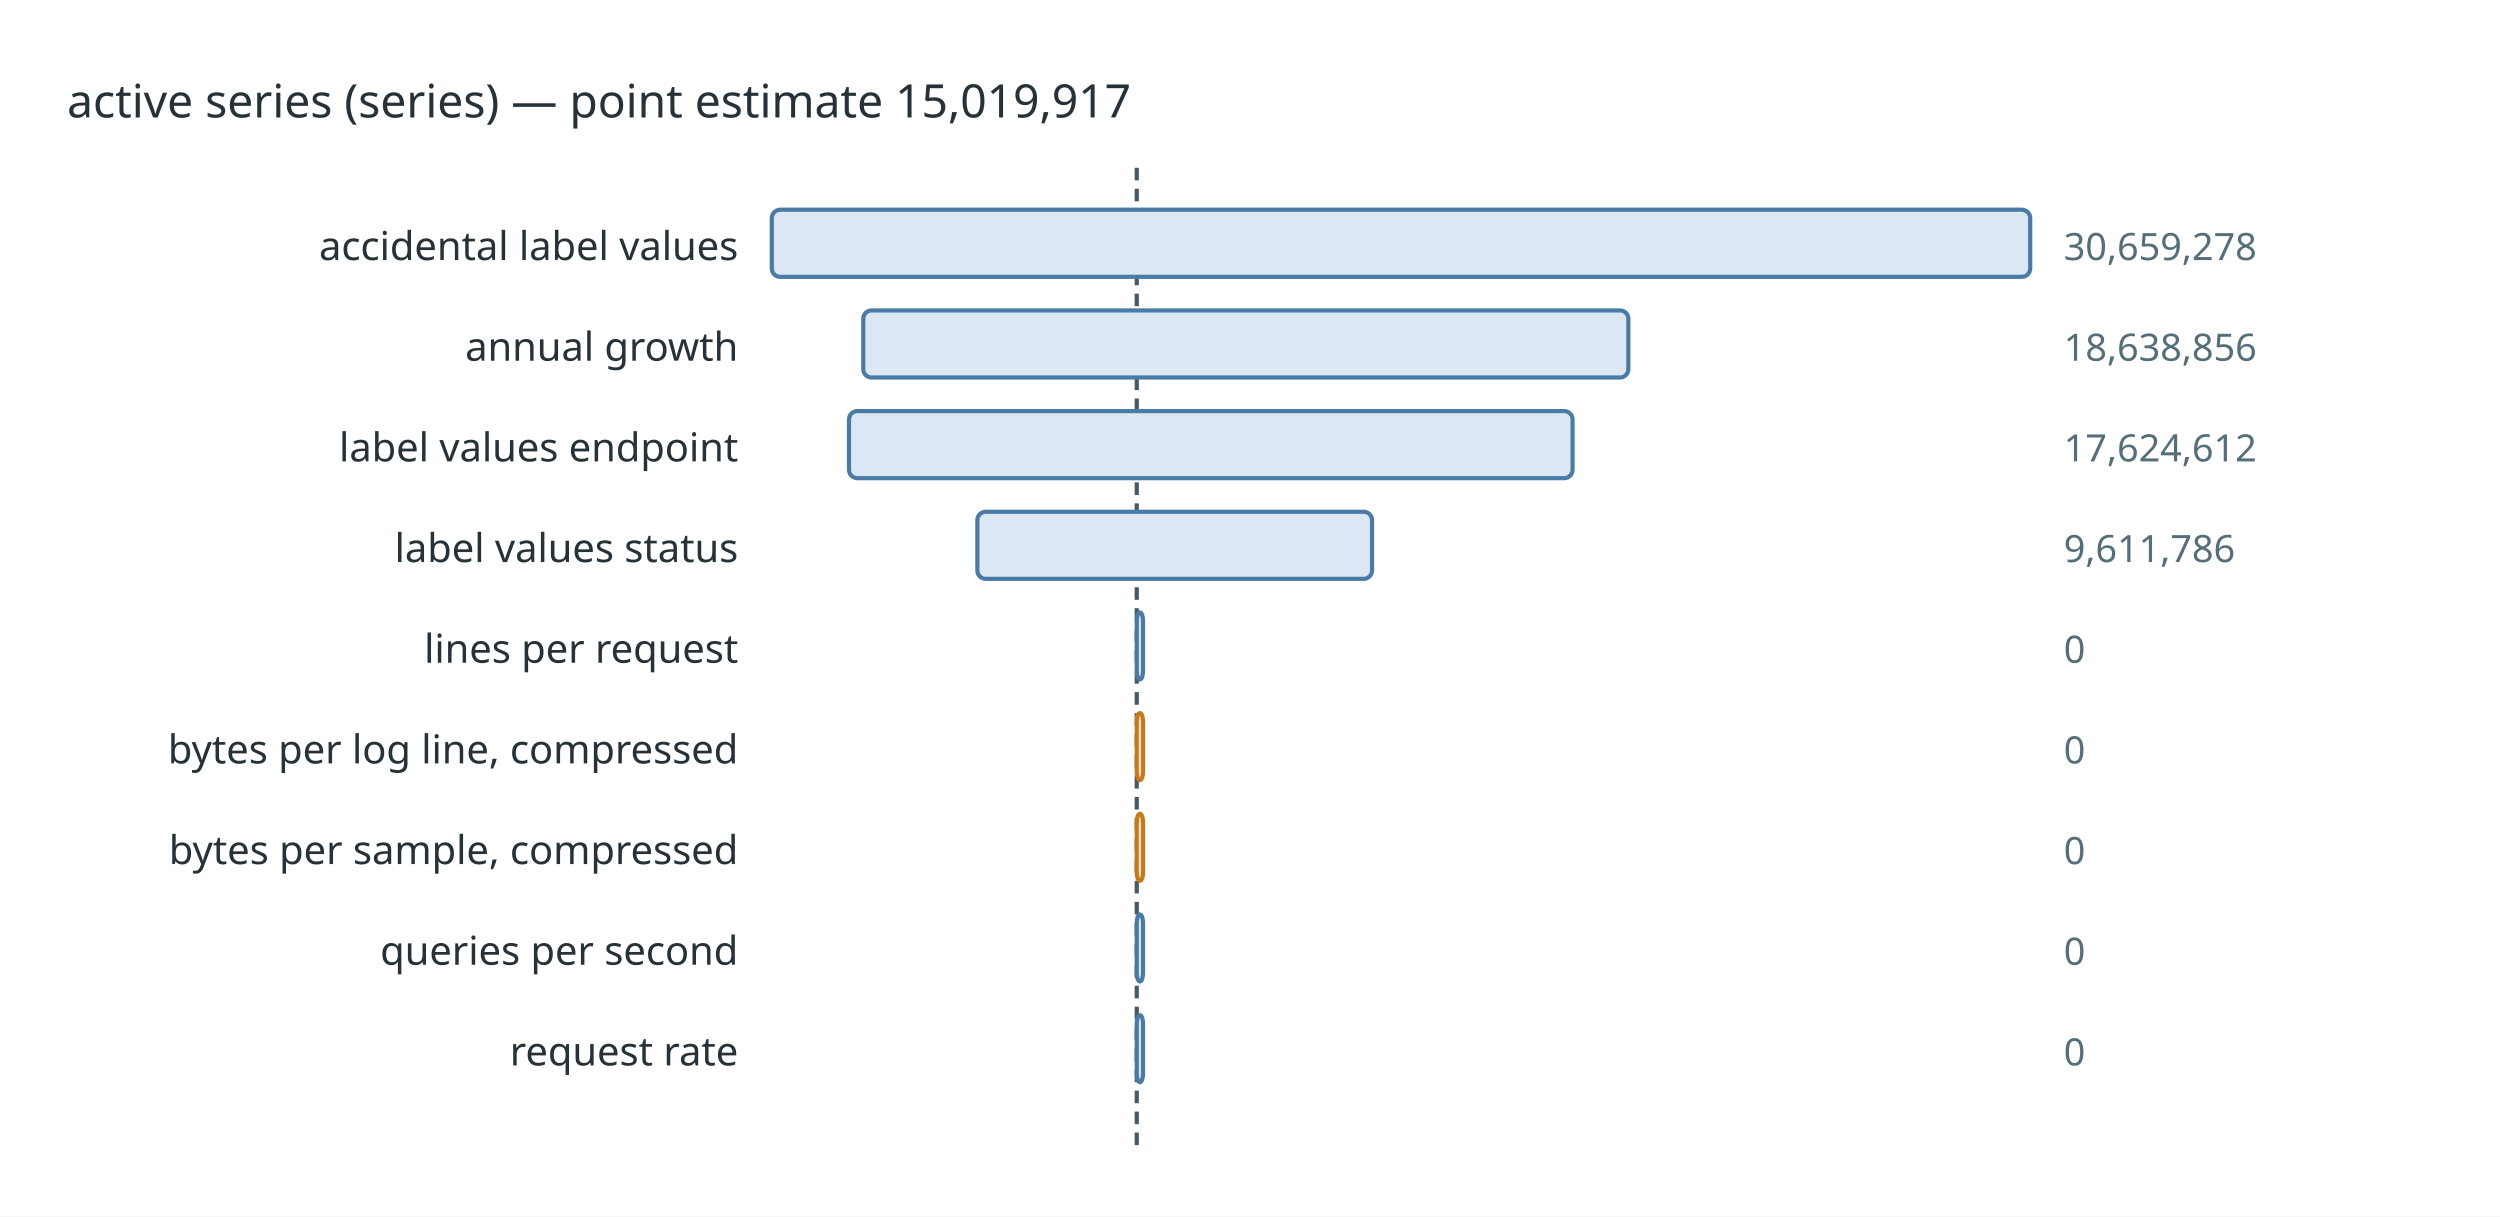
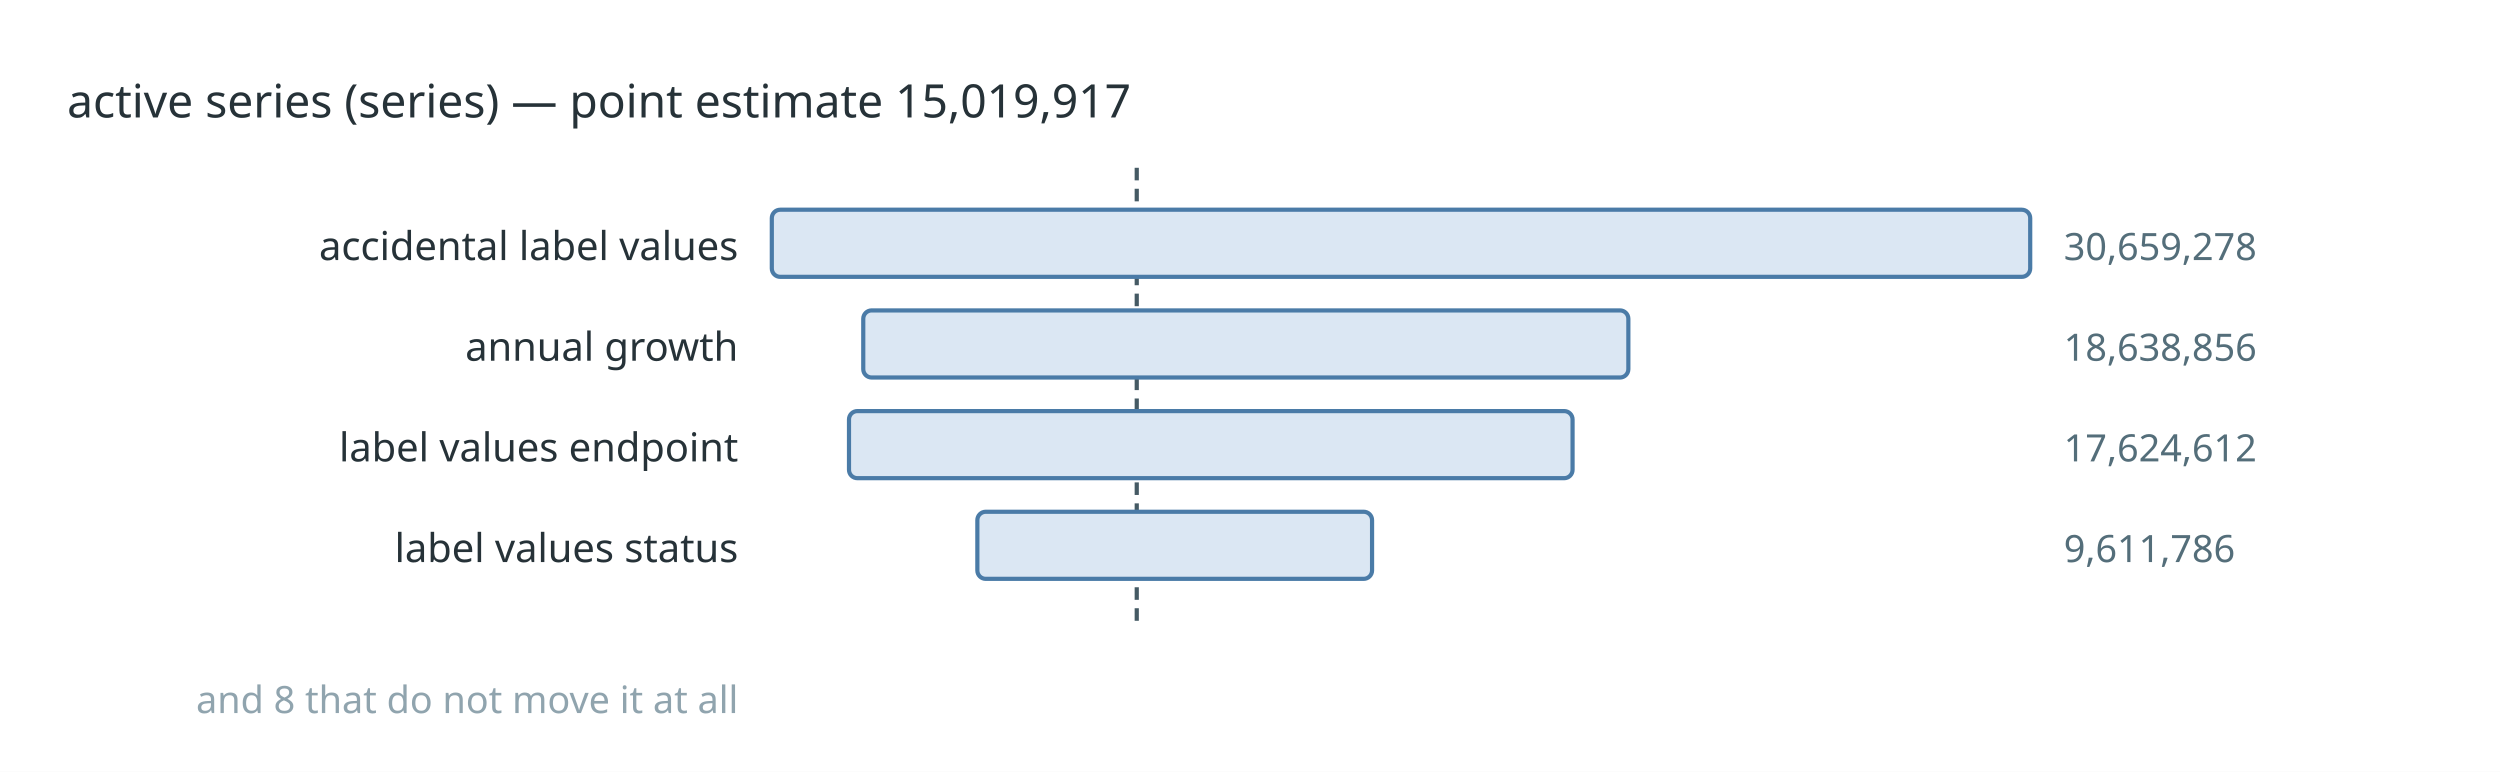
- <svg xmlns="http://www.w3.org/2000/svg" viewBox="0 0 596 290" width="596" height="290" role="img" font-family="system-ui, sans-serif">
-   <rect width="596" height="290" fill="#ffffff" />
+ <svg xmlns="http://www.w3.org/2000/svg" viewBox="0 0 596 184" width="596" height="184" role="img" font-family="system-ui, sans-serif">
+   <rect width="596" height="184" fill="#ffffff" />
  <text x="16" y="28" font-size="11" fill="#263238">active series (series) — point estimate 15,019,917</text>
-   <line x1="271.0" y1="40" x2="271.0" y2="274" stroke="#455a64" stroke-width="1" stroke-dasharray="3 2" />
+   <line x1="271.0" y1="40" x2="271.0" y2="150" stroke="#455a64" stroke-width="1" stroke-dasharray="3 2" />
+   <text x="176.0" y="170" font-size="9" text-anchor="end" fill="#90a4ae">and 8 that do not move it at all</text>
  <rect x="184.0" y="50.0" width="300.0" height="16.0" rx="2" fill="#dbe7f3" stroke="#4a7ba7" stroke-width="1" />
  <text x="176.0" y="62.0" font-size="9.5" text-anchor="end" fill="#263238">accidental label values</text>
  <text x="492.0" y="62.0" font-size="9" fill="#546e7a">30,659,278</text>
  <rect x="205.8" y="74.0" width="182.4" height="16.0" rx="2" fill="#dbe7f3" stroke="#4a7ba7" stroke-width="1" />
  <text x="176.0" y="86.0" font-size="9.5" text-anchor="end" fill="#263238">annual growth</text>
  <text x="492.0" y="86.0" font-size="9" fill="#546e7a">18,638,856</text>
  <rect x="202.4" y="98.0" width="172.5" height="16.0" rx="2" fill="#dbe7f3" stroke="#4a7ba7" stroke-width="1" />
  <text x="176.0" y="110.0" font-size="9.5" text-anchor="end" fill="#263238">label values endpoint</text>
  <text x="492.0" y="110.0" font-size="9" fill="#546e7a">17,624,612</text>
  <rect x="233.0" y="122.0" width="94.1" height="16.0" rx="2" fill="#dbe7f3" stroke="#4a7ba7" stroke-width="1" />
  <text x="176.0" y="134.0" font-size="9.5" text-anchor="end" fill="#263238">label values status</text>
  <text x="492.0" y="134.0" font-size="9" fill="#546e7a">9,611,786</text>
-   <rect x="271.0" y="146.0" width="1.5" height="16.0" rx="2" fill="#dbe7f3" stroke="#4a7ba7" stroke-width="1" />
-   <text x="176.0" y="158.0" font-size="9.5" text-anchor="end" fill="#263238">lines per request</text>
-   <text x="492.0" y="158.0" font-size="9" fill="#546e7a">0</text>
-   <rect x="271.0" y="170.0" width="1.5" height="16.0" rx="2" fill="#fde8c8" stroke="#c8791a" stroke-width="1" />
-   <text x="176.0" y="182.0" font-size="9.5" text-anchor="end" fill="#263238">bytes per log line, compressed</text>
-   <text x="492.0" y="182.0" font-size="9" fill="#546e7a">0</text>
-   <rect x="271.0" y="194.0" width="1.5" height="16.0" rx="2" fill="#fde8c8" stroke="#c8791a" stroke-width="1" />
-   <text x="176.0" y="206.0" font-size="9.5" text-anchor="end" fill="#263238">bytes per sample, compressed</text>
-   <text x="492.0" y="206.0" font-size="9" fill="#546e7a">0</text>
-   <rect x="271.0" y="218.0" width="1.5" height="16.0" rx="2" fill="#dbe7f3" stroke="#4a7ba7" stroke-width="1" />
-   <text x="176.0" y="230.0" font-size="9.5" text-anchor="end" fill="#263238">queries per second</text>
-   <text x="492.0" y="230.0" font-size="9" fill="#546e7a">0</text>
-   <rect x="271.0" y="242.0" width="1.5" height="16.0" rx="2" fill="#dbe7f3" stroke="#4a7ba7" stroke-width="1" />
-   <text x="176.0" y="254.0" font-size="9.5" text-anchor="end" fill="#263238">request rate</text>
-   <text x="492.0" y="254.0" font-size="9" fill="#546e7a">0</text>
</svg>
